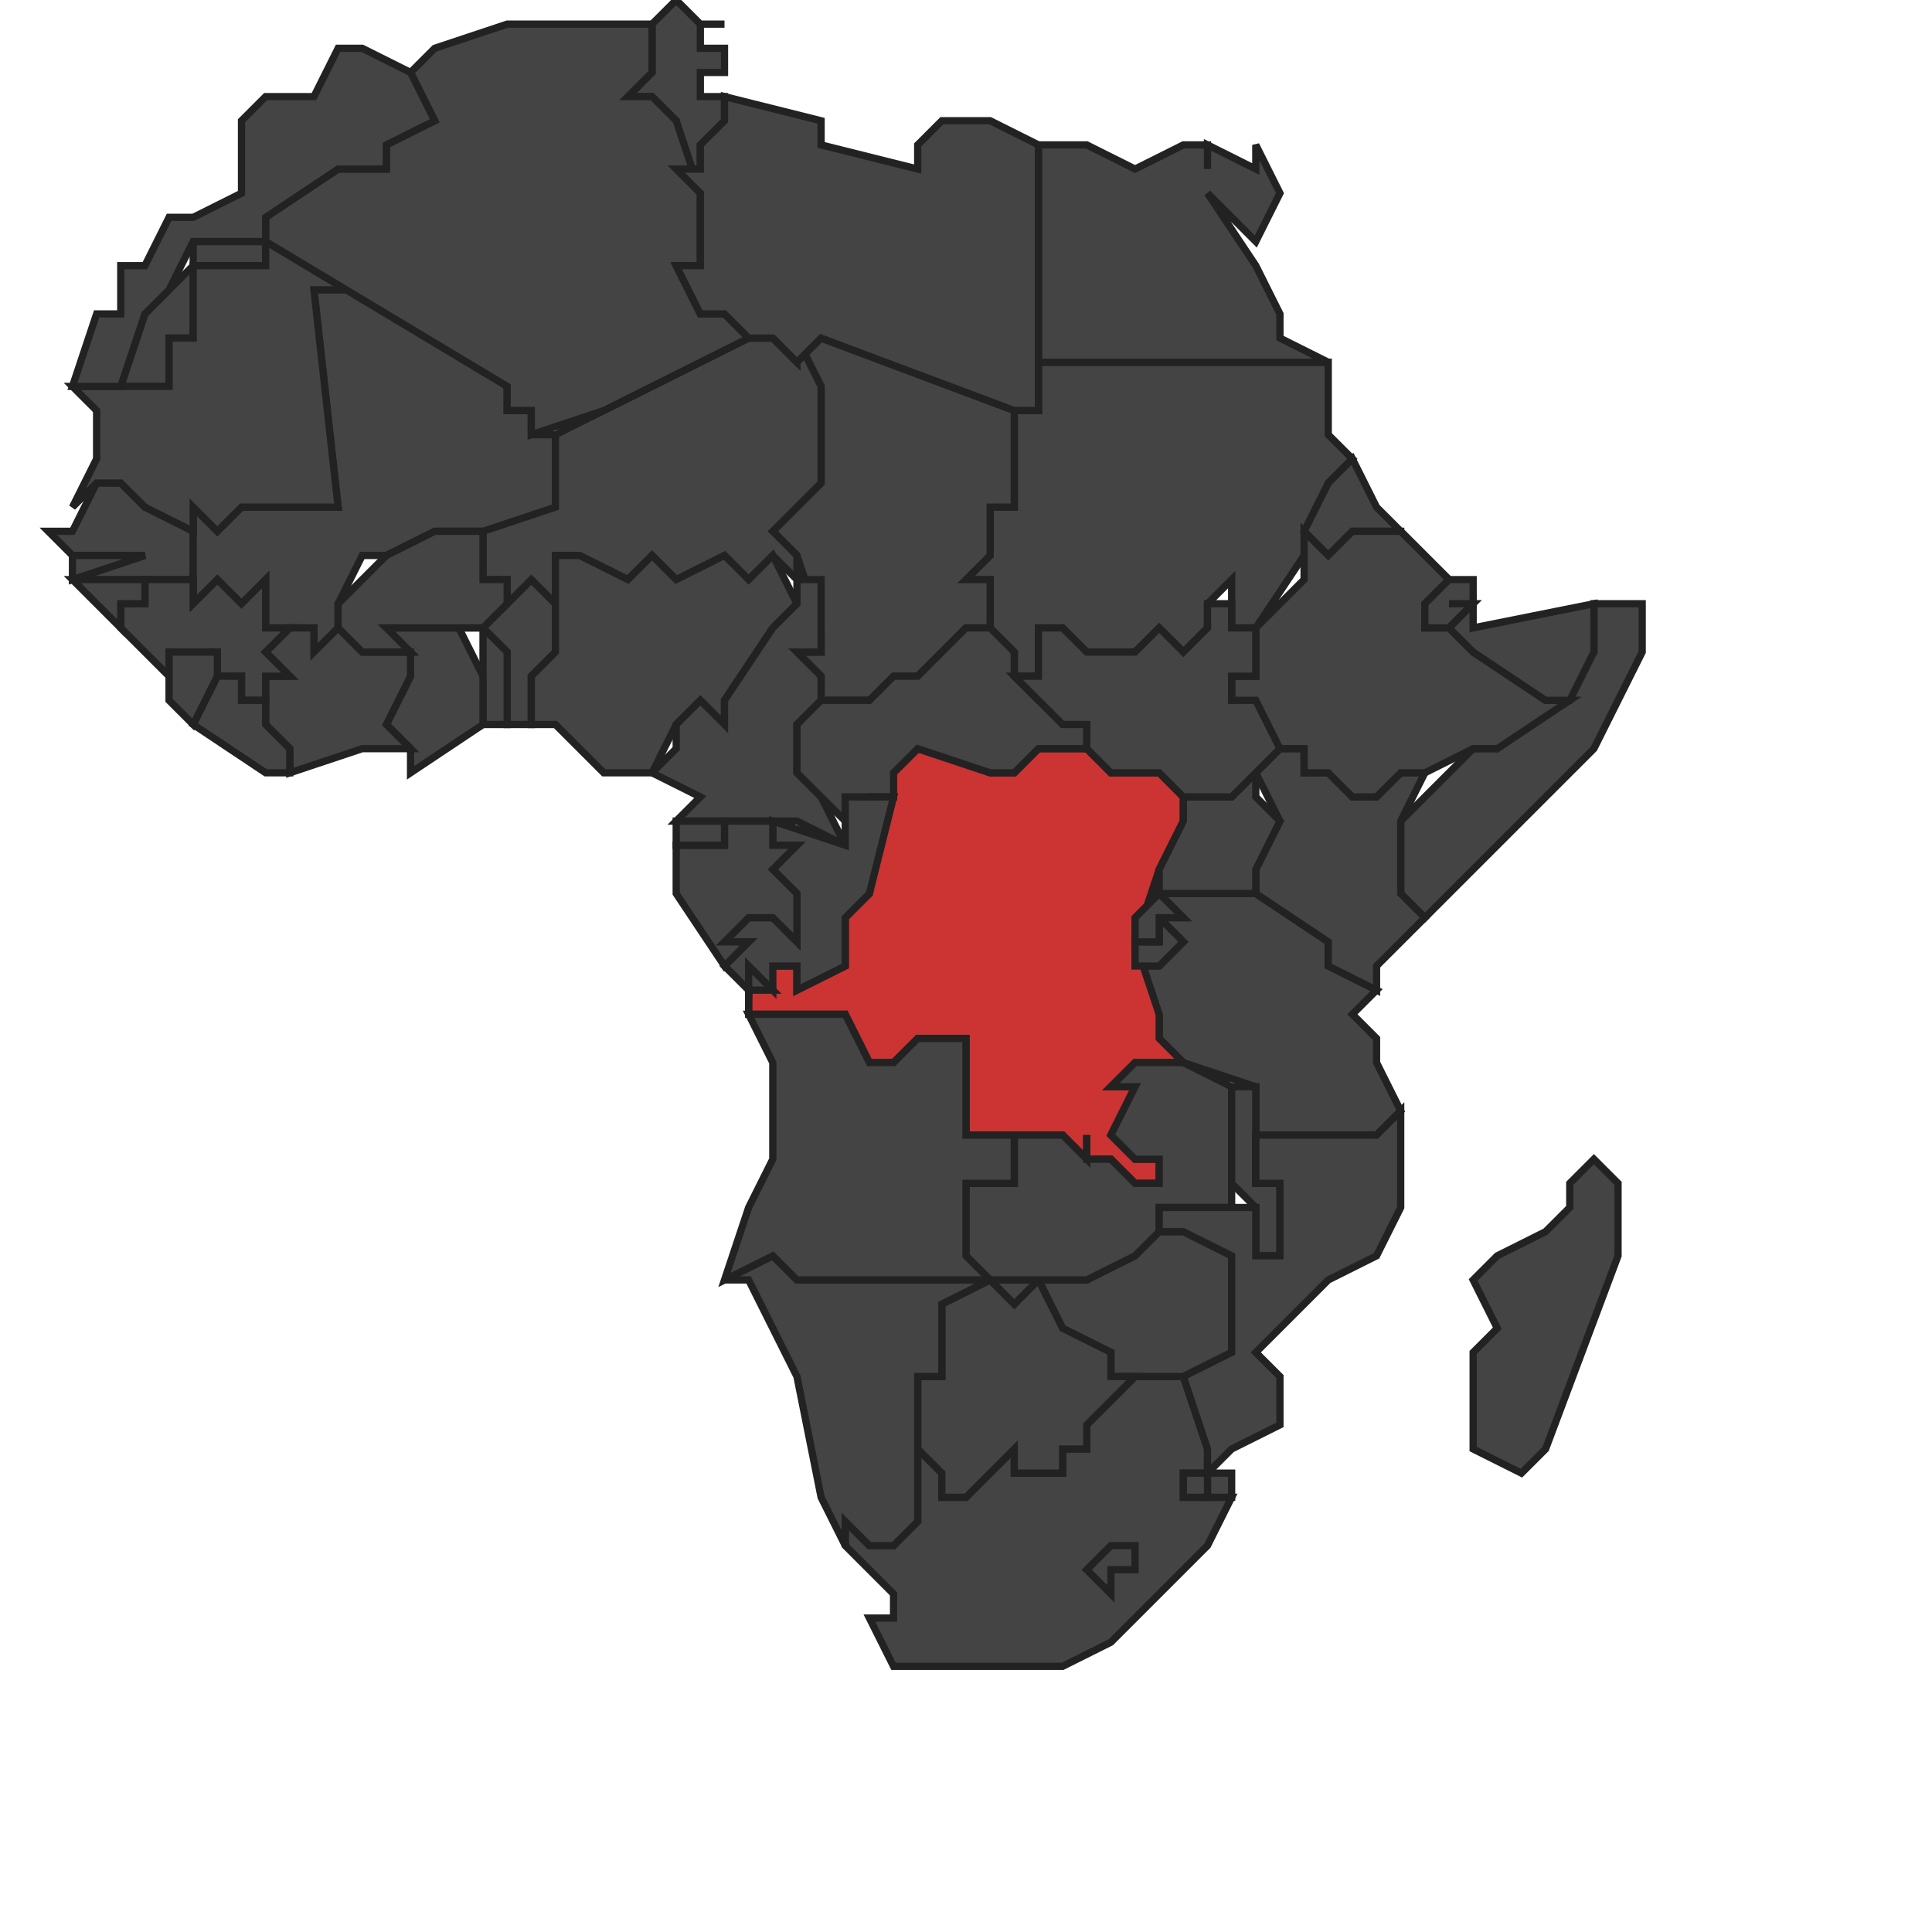
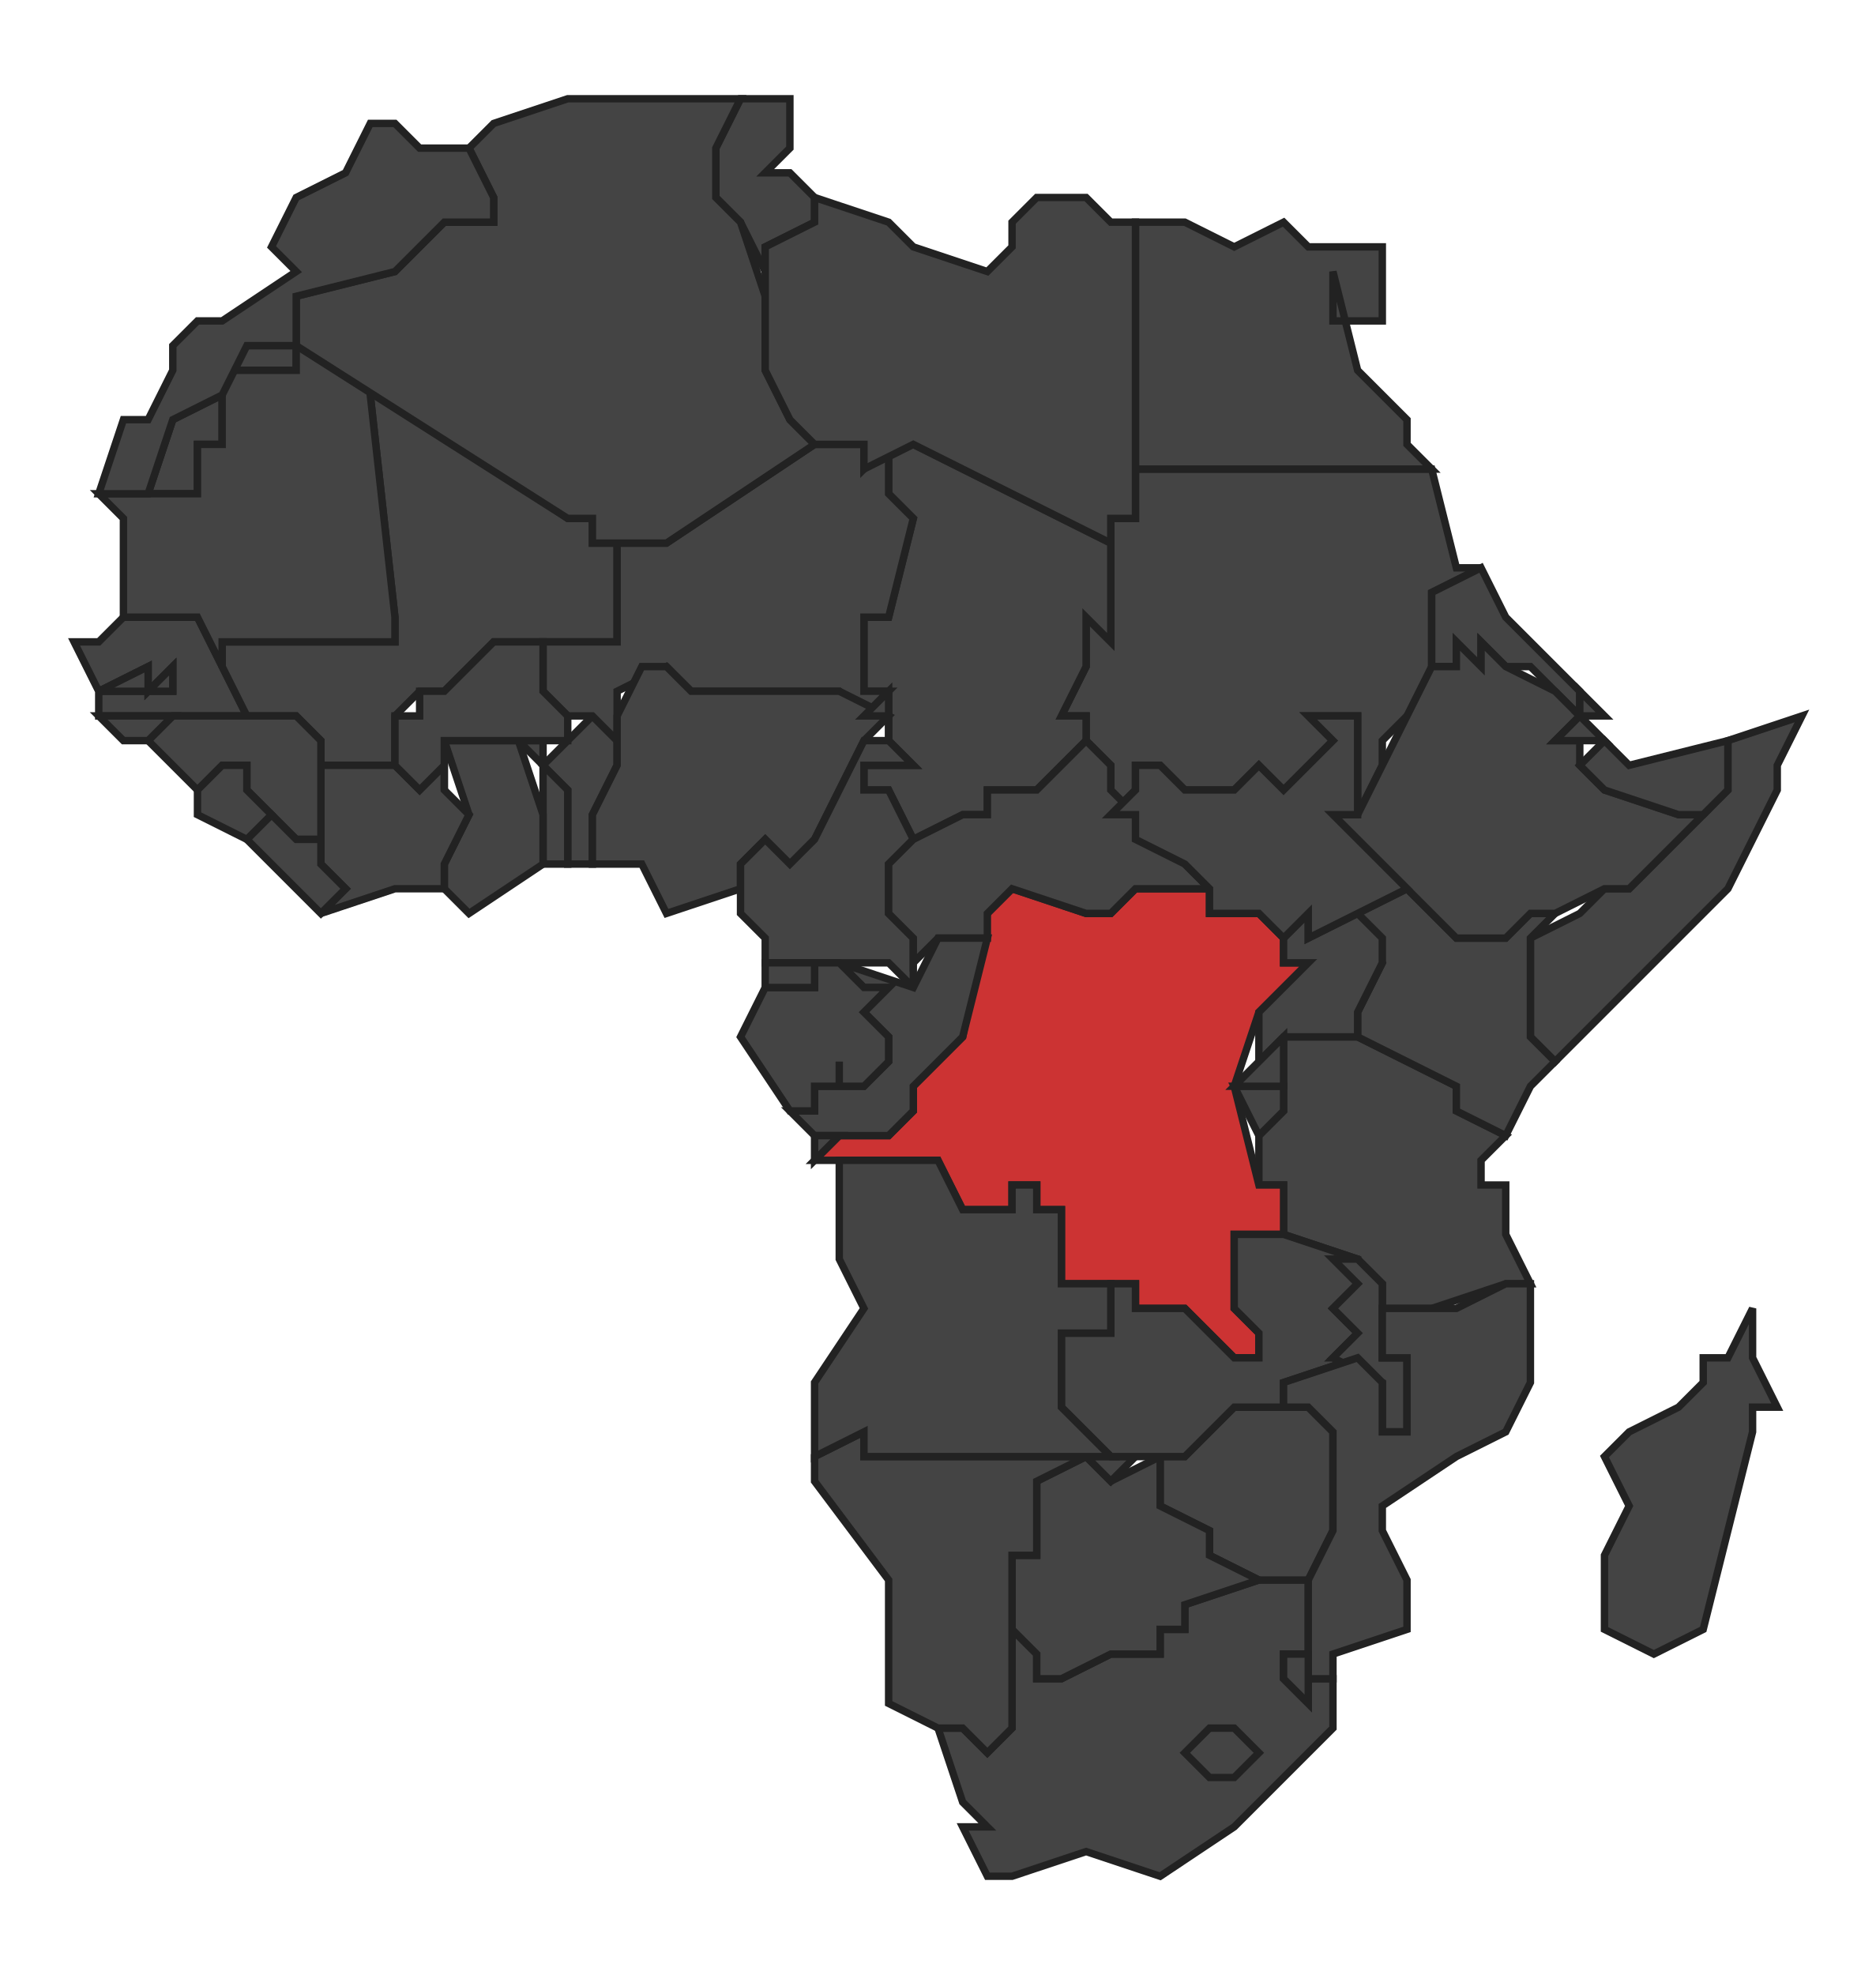
- <svg xmlns="http://www.w3.org/2000/svg" viewBox="0 0 80 80" width="80" height="80">
-   <path d="M52 37 L55 39 L55 40 L57 41 L56 42 L56 42 L57 43 L57 44 L58 46 L57 47 L54 47 L52 47 L52 46 L52 45 L49 44 L48 43 L48 42 L47 40 L48 40 L49 39 L48 38 L49 38 L49 38 L48 37 L52 37 Z" fill="#444444" stroke="#222222" stroke-width="0.3" />
-   <path d="M11 10 L11 11 L8 11 L8 14 L7 14 L7 14 L7 16 L3 16 L3 16 L3 16 L5 16 L6 13 L7 12 L8 11 L8 11 L8 10 L11 10 L11 10 Z" fill="#444444" stroke="#222222" stroke-width="0.3" />
-   <path d="M47 39 L48 42 L48 43 L49 44 L47 44 L46 45 L47 45 L46 47 L47 48 L48 48 L48 49 L47 49 L46 48 L45 48 L45 47 L45 48 L44 47 L44 47 L43 47 L42 47 L40 47 L40 43 L39 43 L39 43 L38 43 L38 43 L37 44 L36 44 L35 42 L31 42 L31 42 L31 41 L32 40 L33 40 L33 41 L35 40 L35 39 L35 38 L36 37 L37 32 L38 31 L41 32 L41 32 L42 32 L43 31 L43 31 L44 31 L45 31 L46 32 L46 32 L48 32 L49 33 L49 34 L49 34 L48 36 L47 39 Z" fill="#cc3333" stroke="#222222" stroke-width="0.3" />
-   <path d="M59 38 L58 37 L58 34 L60 32 L60 32 L61 31 L62 31 L66 27 L66 25 L68 25 L68 26 L68 27 L66 31 L64 33 L61 36 L59 38 Z" fill="#444444" stroke="#222222" stroke-width="0.3" />
-   <path d="M57 41 L55 40 L55 39 L52 37 L52 36 L53 34 L52 32 L53 31 L54 31 L54 32 L54 32 L55 32 L56 33 L57 33 L58 32 L59 32 L59 32 L58 34 L58 37 L59 38 L58 39 L57 40 L57 41 Z" fill="#444444" stroke="#222222" stroke-width="0.3" />
-   <path d="M43 28 L42 28 L42 28 L42 27 L41 26 L41 24 L40 24 L41 23 L41 22 L41 21 L42 21 L42 17 L43 17 L43 15 L55 15 L55 18 L56 19 L55 20 L54 23 L52 26 L52 26 L52 28 L52 26 L51 26 L51 25 L51 24 L50 25 L50 26 L49 27 L49 27 L48 26 L47 27 L45 27 L44 26 L43 26 L43 28 L42 28 L43 28 Z" fill="#444444" stroke="#222222" stroke-width="0.3" />
-   <path d="M42 17 L42 21 L41 21 L41 22 L41 23 L40 24 L41 24 L41 26 L40 26 L39 27 L38 28 L37 28 L37 28 L36 29 L34 29 L34 29 L34 28 L33 27 L33 27 L34 27 L34 26 L33 23 L33 23 L33 23 L32 22 L33 21 L34 20 L34 17 L34 16 L33 14 L34 14 L42 17 Z" fill="#444444" stroke="#222222" stroke-width="0.3" />
-   <path d="M35 64 L35 63 L36 64 L37 64 L38 63 L38 60 L39 61 L39 62 L40 62 L42 60 L42 61 L44 61 L44 60 L45 60 L45 59 L47 57 L49 57 L50 60 L50 61 L49 61 L49 62 L49 62 L50 62 L50 62 L51 62 L50 64 L46 68 L44 69 L41 69 L38 69 L37 69 L36 67 L37 67 L37 66 L35 64 Z" fill="#444444" stroke="#222222" stroke-width="0.3" />
-   <path d="M47 64 L47 64 L47 65 L46 65 L46 66 L45 65 L46 64 L47 64 Z" fill="#444444" stroke="#222222" stroke-width="0.3" />
-   <path d="M49 57 L47 57 L46 57 L46 56 L44 55 L43 53 L45 53 L47 52 L48 51 L48 51 L49 51 L51 52 L51 56 L49 57 Z" fill="#444444" stroke="#222222" stroke-width="0.3" />
-   <path d="M47 57 L45 59 L45 60 L44 60 L44 61 L42 61 L42 60 L40 62 L39 62 L39 61 L38 60 L38 57 L39 57 L39 54 L41 53 L42 54 L43 53 L44 55 L46 56 L46 57 L47 57 Z" fill="#444444" stroke="#222222" stroke-width="0.3" />
-   <path d="M38 57 L38 63 L37 64 L36 64 L35 63 L35 64 L34 62 L33 57 L31 53 L30 53 L32 52 L33 53 L37 53 L37 53 L40 53 L42 53 L43 53 L42 54 L41 53 L39 54 L39 57 L38 57 Z" fill="#444444" stroke="#222222" stroke-width="0.3" />
-   <path d="M3 23 L2 22 L3 22 L4 20 L5 20 L6 21 L8 22 L8 24 L4 24 L3 24 L3 24 L6 23 L6 23 L5 23 L5 23 L3 23 Z" fill="#444444" stroke="#222222" stroke-width="0.3" />
-   <path d="M8 25 L8 22 L8 21 L9 22 L10 21 L14 21 L14 21 L13 12 L15 12 L21 16 L21 17 L22 17 L22 18 L23 18 L23 20 L23 21 L21 22 L20 22 L18 22 L16 23 L15 23 L14 25 L14 26 L13 27 L13 26 L13 26 L12 26 L11 26 L11 26 L11 25 L11 24 L10 25 L9 24 L8 25 Z" fill="#444444" stroke="#222222" stroke-width="0.3" />
-   <path d="M3 16 L3 16 L7 16 L7 14 L7 14 L8 14 L8 11 L11 11 L11 10 L15 12 L13 12 L14 21 L14 21 L10 21 L9 22 L8 21 L8 22 L6 21 L5 20 L4 20 L3 21 L4 19 L4 17 L3 16 Z" fill="#444444" stroke="#222222" stroke-width="0.3" />
-   <path d="M22 30 L21 30 L21 27 L20 26 L21 25 L22 24 L23 25 L23 26 L23 27 L22 28 L22 30 Z" fill="#444444" stroke="#222222" stroke-width="0.3" />
-   <path d="M33 14 L34 16 L34 17 L34 20 L33 21 L32 22 L33 23 L33 23 L33 23 L33 24 L32 23 L31 24 L30 23 L28 24 L27 23 L26 24 L24 23 L23 23 L23 25 L22 24 L21 25 L21 24 L20 24 L20 23 L20 22 L23 21 L23 20 L23 18 L25 17 L31 14 L32 14 L33 15 L33 14 Z" fill="#444444" stroke="#222222" stroke-width="0.3" />
-   <path d="M22 30 L22 28 L23 27 L23 24 L23 23 L24 23 L26 24 L27 23 L28 24 L30 23 L31 24 L32 23 L33 25 L32 26 L30 29 L30 30 L29 29 L28 30 L27 32 L25 32 L23 30 L22 30 Z" fill="#444444" stroke="#222222" stroke-width="0.3" />
-   <path d="M33 24 L34 24 L34 26 L34 27 L33 27 L33 27 L34 28 L34 29 L33 30 L33 32 L34 33 L35 35 L33 34 L28 34 L29 33 L27 32 L28 31 L28 30 L29 29 L30 30 L30 29 L32 26 L33 25 L33 25 L33 24 L33 24 Z" fill="#444444" stroke="#222222" stroke-width="0.3" />
-   <path d="M20 26 L20 26 L21 27 L21 30 L20 30 L20 30 L20 28 L20 26 L19 26 L19 26 L20 26 Z" fill="#444444" stroke="#222222" stroke-width="0.3" />
-   <path d="M19 26 L20 28 L20 30 L20 30 L17 32 L17 31 L16 30 L17 28 L16 26 L19 26 Z" fill="#444444" stroke="#222222" stroke-width="0.3" />
-   <path d="M12 26 L13 26 L13 26 L13 27 L14 26 L15 27 L16 27 L17 27 L17 28 L16 30 L17 31 L15 31 L12 32 L12 31 L11 30 L11 28 L12 28 L11 27 L12 26 Z" fill="#444444" stroke="#222222" stroke-width="0.3" />
-   <path d="M6 24 L8 24 L8 25 L9 24 L10 25 L11 24 L11 25 L11 26 L11 26 L12 26 L11 27 L12 28 L11 28 L11 29 L10 29 L10 28 L9 28 L9 27 L9 27 L7 27 L7 28 L5 26 L5 25 L6 25 L6 24 Z" fill="#444444" stroke="#222222" stroke-width="0.3" />
-   <path d="M3 24 L6 24 L6 25 L5 25 L5 26 L4 25 L3 24 Z" fill="#444444" stroke="#222222" stroke-width="0.3" />
-   <path d="M11 29 L11 30 L12 31 L12 32 L11 32 L8 30 L9 28 L10 28 L10 29 L11 29 Z" fill="#444444" stroke="#222222" stroke-width="0.3" />
-   <path d="M7 28 L7 27 L9 27 L9 27 L9 28 L9 28 L8 30 L7 29 L7 28 Z" fill="#444444" stroke="#222222" stroke-width="0.3" />
-   <path d="M14 26 L14 25 L15 24 L15 24 L16 23 L18 22 L20 22 L20 23 L20 24 L21 24 L21 25 L20 26 L16 26 L17 27 L16 27 L15 27 L14 26 Z" fill="#444444" stroke="#222222" stroke-width="0.3" />
-   <path d="M45 31 L44 31 L43 31 L43 31 L42 32 L41 32 L41 32 L38 31 L37 32 L37 33 L36 33 L35 34 L34 33 L33 32 L33 31 L33 30 L34 29 L36 29 L37 28 L37 28 L38 28 L39 27 L40 26 L41 26 L42 27 L42 28 L43 29 L45 30 L45 31 Z" fill="#444444" stroke="#222222" stroke-width="0.3" />
-   <path d="M37 33 L36 37 L35 38 L35 39 L35 40 L33 41 L33 40 L32 40 L32 41 L31 40 L31 41 L30 40 L31 39 L30 39 L31 38 L31 38 L32 38 L33 39 L33 37 L33 37 L32 36 L33 35 L32 35 L32 34 L35 35 L35 33 L36 33 L37 33 Z" fill="#444444" stroke="#222222" stroke-width="0.3" />
-   <path d="M30 34 L32 34 L32 35 L33 35 L32 36 L33 37 L33 37 L33 39 L32 38 L31 38 L31 38 L30 39 L31 39 L30 40 L28 37 L28 35 L30 35 L30 34 Z" fill="#444444" stroke="#222222" stroke-width="0.3" />
-   <path d="M28 34 L30 34 L30 35 L28 35 L28 35 L28 34 Z" fill="#444444" stroke="#222222" stroke-width="0.3" />
-   <path d="M49 44 L51 45 L51 46 L51 47 L51 48 L51 49 L51 50 L48 50 L48 51 L47 52 L45 53 L43 53 L43 53 L41 53 L40 52 L40 49 L42 49 L42 47 L42 47 L43 47 L44 47 L44 47 L45 48 L45 47 L45 48 L46 48 L47 49 L48 49 L48 48 L47 48 L46 47 L47 45 L46 45 L47 44 L49 44 Z" fill="#444444" stroke="#222222" stroke-width="0.3" />
-   <path d="M51 45 L52 45 L52 46 L52 49 L53 49 L53 50 L53 51 L53 52 L53 52 L52 52 L52 50 L51 49 L51 48 L51 47 L51 46 L51 45 Z" fill="#444444" stroke="#222222" stroke-width="0.3" />
-   <path d="M52 47 L55 47 L57 47 L58 46 L58 50 L57 52 L55 53 L53 55 L52 56 L53 57 L53 59 L51 60 L50 61 L51 61 L51 62 L50 62 L50 61 L50 60 L49 57 L51 56 L51 52 L49 51 L48 51 L48 50 L51 50 L52 50 L52 52 L53 52 L53 52 L53 51 L53 50 L53 49 L52 49 L52 48 L52 47 Z" fill="#444444" stroke="#222222" stroke-width="0.3" />
-   <path d="M50 62 L50 62 L49 62 L49 62 L49 61 L50 61 L50 62 Z" fill="#444444" stroke="#222222" stroke-width="0.3" />
-   <path d="M32 41 L31 41 L31 42 L31 41 L31 40 L32 41 Z M31 42 L35 42 L36 44 L37 44 L38 43 L38 43 L39 43 L39 43 L40 43 L40 47 L42 47 L42 47 L42 47 L42 49 L40 49 L40 52 L41 53 L40 53 L37 53 L37 53 L33 53 L32 52 L30 53 L31 50 L32 48 L32 47 L32 45 L32 44 L31 42 Z" fill="#444444" stroke="#222222" stroke-width="0.3" />
-   <path d="M48 38 L49 39 L48 40 L47 40 L47 39 L48 39 L48 38 L48 38 Z" fill="#444444" stroke="#222222" stroke-width="0.3" />
-   <path d="M66 48 L67 49 L67 51 L67 51 L67 51 L67 51 L67 52 L64 60 L63 61 L61 60 L61 58 L61 57 L61 56 L62 55 L61 53 L62 52 L64 51 L65 50 L65 50 L65 49 L65 49 L66 48 Z" fill="#444444" stroke="#222222" stroke-width="0.3" />
-   <path d="M3 23 L5 23 L5 23 L6 23 L6 23 L3 24 L3 23 Z" fill="#444444" stroke="#222222" stroke-width="0.3" />
-   <path d="M28 7 L28 5 L27 4 L26 4 L27 3 L27 1 L28 0 L29 1 L29 1 L30 1 L29 1 L29 2 L30 2 L30 3 L29 3 L29 4 L30 4 L30 4 L30 5 L29 6 L29 7 L28 7 Z" fill="#444444" stroke="#222222" stroke-width="0.3" />
-   <path d="M11 10 L11 9 L14 7 L15 7 L16 7 L16 6 L18 5 L18 5 L17 3 L18 2 L21 1 L24 1 L25 1 L27 1 L27 3 L26 4 L27 4 L28 5 L29 8 L29 11 L28 11 L29 13 L30 13 L31 14 L25 17 L22 18 L22 17 L21 17 L21 16 L11 10 Z" fill="#444444" stroke="#222222" stroke-width="0.3" />
-   <path d="M54 22 L55 20 L56 19 L57 21 L60 24 L60 24 L58 23 L58 22 L57 22 L56 22 L56 22 L55 23 L54 22 Z" fill="#444444" stroke="#222222" stroke-width="0.3" />
-   <path d="M17 3 L18 5 L18 5 L16 6 L16 7 L15 7 L14 7 L11 9 L11 10 L8 10 L7 12 L6 13 L5 16 L3 16 L4 13 L5 13 L5 11 L6 11 L7 9 L8 9 L10 8 L10 6 L10 5 L11 4 L13 4 L14 2 L14 2 L15 2 L17 3 Z" fill="#444444" stroke="#222222" stroke-width="0.3" />
-   <path d="M55 15 L43 15 L43 8 L43 7 L43 6 L43 6 L45 6 L47 7 L49 6 L50 6 L50 7 L50 6 L52 7 L52 6 L53 8 L52 10 L52 10 L51 9 L50 8 L52 11 L53 13 L53 14 L55 15 Z" fill="#444444" stroke="#222222" stroke-width="0.3" />
-   <path d="M43 8 L43 17 L42 17 L42 17 L34 14 L33 15 L32 14 L31 14 L30 13 L29 13 L28 11 L29 11 L29 8 L28 7 L29 7 L29 6 L30 5 L30 4 L34 5 L34 6 L38 7 L38 7 L38 6 L39 5 L41 5 L41 5 L43 6 L43 6 L43 6 L43 7 L43 8 Z" fill="#444444" stroke="#222222" stroke-width="0.3" />
-   <path d="M65 29 L62 31 L61 31 L59 32 L59 32 L58 32 L57 33 L56 33 L55 32 L54 32 L54 32 L54 31 L53 31 L52 30 L51 29 L51 29 L51 28 L52 28 L52 26 L54 24 L54 22 L55 23 L56 22 L56 22 L57 22 L58 22 L59 23 L60 24 L59 25 L59 26 L60 26 L60 26 L61 27 L64 29 L65 29 Z" fill="#444444" stroke="#222222" stroke-width="0.3" />
-   <path d="M60 24 L60 24 L61 24 L61 25 L60 25 L61 25 L60 26 L59 26 L59 25 L60 24 Z" fill="#444444" stroke="#222222" stroke-width="0.3" />
-   <path d="M66 25 L66 27 L65 29 L64 29 L61 27 L60 26 L61 25 L61 26 L66 25 Z" fill="#444444" stroke="#222222" stroke-width="0.3" />
-   <path d="M52 37 L49 37 L48 37 L48 36 L49 34 L49 34 L49 33 L49 33 L50 33 L51 33 L52 32 L52 33 L53 34 L52 36 L52 37 Z" fill="#444444" stroke="#222222" stroke-width="0.3" />
-   <path d="M48 37 L49 38 L49 38 L48 38 L48 39 L47 39 L47 38 L48 37 Z" fill="#444444" stroke="#222222" stroke-width="0.3" />
-   <path d="M49 33 L48 32 L46 32 L45 31 L45 30 L44 30 L43 29 L43 29 L42 28 L43 28 L43 26 L44 26 L45 27 L47 27 L48 26 L49 27 L49 27 L50 26 L50 25 L51 25 L51 26 L52 26 L52 28 L52 28 L51 28 L51 29 L51 29 L52 29 L53 31 L51 33 L50 33 L49 33 L49 33 Z" fill="#444444" stroke="#222222" stroke-width="0.3" />
+ <svg xmlns="http://www.w3.org/2000/svg" viewBox="0 0 76 80" width="76" height="80">
+   <path d="M55 42 L59 44 L59 45 L61 46 L60 47 L60 48 L61 48 L61 50 L62 52 L61 52 L58 53 L56 53 L56 52 L55 51 L52 50 L52 48 L51 48 L51 46 L51 46 L52 45 L52 44 L52 44 L52 43 L52 42 L55 42 Z" fill="#444444" stroke="#222222" stroke-width="0.3" />
+   <path d="M12 13 L12 15 L9 15 L9 18 L8 18 L8 18 L8 20 L4 20 L4 20 L4 20 L6 20 L7 17 L9 16 L9 15 L9 15 L10 14 L12 14 L12 13 Z" fill="#444444" stroke="#222222" stroke-width="0.3" />
+   <path d="M50 44 L51 48 L52 48 L52 50 L50 50 L50 51 L50 51 L50 53 L51 54 L51 54 L51 55 L50 55 L49 54 L49 54 L48 53 L48 53 L47 53 L47 53 L46 53 L46 52 L43 52 L43 49 L42 49 L42 48 L41 48 L41 49 L40 49 L39 49 L38 47 L34 47 L33 47 L34 46 L35 46 L35 46 L36 46 L37 45 L37 44 L38 43 L39 42 L40 37 L41 36 L44 37 L44 37 L45 37 L46 36 L46 36 L47 36 L49 36 L49 37 L50 37 L51 37 L52 38 L52 39 L53 39 L51 41 L50 44 Z" fill="#cc3333" stroke="#222222" stroke-width="0.3" />
+   <path d="M63 43 L62 42 L62 38 L64 37 L64 37 L65 36 L66 36 L70 32 L70 30 L73 29 L72 31 L72 32 L70 36 L68 38 L65 41 L63 43 Z" fill="#444444" stroke="#222222" stroke-width="0.3" />
+   <path d="M61 46 L59 45 L59 44 L55 42 L55 41 L56 39 L55 37 L57 36 L57 36 L57 36 L58 37 L58 37 L59 38 L61 38 L62 37 L63 37 L63 37 L62 38 L62 42 L63 43 L62 44 L61 46 L61 46 Z" fill="#444444" stroke="#222222" stroke-width="0.3" />
+   <path d="M46 33 L45 33 L45 32 L45 31 L44 30 L44 29 L43 29 L44 27 L44 27 L44 25 L45 26 L45 21 L46 21 L46 19 L58 19 L59 23 L60 23 L58 24 L58 28 L56 30 L56 31 L55 33 L55 31 L55 30 L55 29 L54 29 L53 29 L54 30 L53 31 L52 32 L51 31 L50 32 L48 32 L47 31 L46 31 L46 32 L45 33 L46 33 Z" fill="#444444" stroke="#222222" stroke-width="0.3" />
+   <path d="M45 22 L45 26 L44 25 L44 27 L44 27 L43 29 L44 29 L44 30 L43 31 L42 32 L41 32 L40 32 L40 33 L39 33 L37 34 L37 34 L36 32 L35 32 L35 31 L37 31 L36 30 L36 28 L35 28 L35 27 L35 27 L35 25 L36 25 L37 21 L36 20 L36 18 L37 18 L45 22 Z" fill="#444444" stroke="#222222" stroke-width="0.3" />
+   <path d="M38 70 L38 70 L39 70 L40 71 L41 70 L41 66 L42 67 L42 68 L43 68 L45 67 L46 67 L47 67 L47 66 L48 66 L48 65 L51 64 L53 64 L53 66 L53 67 L52 67 L52 68 L53 69 L53 69 L53 68 L54 68 L54 70 L50 74 L47 76 L44 75 L41 76 L40 76 L39 74 L40 74 L39 73 L38 70 Z" fill="#444444" stroke="#222222" stroke-width="0.3" />
+   <path d="M50 70 L51 71 L50 72 L49 72 L49 72 L48 71 L49 70 L50 70 Z" fill="#444444" stroke="#222222" stroke-width="0.3" />
+   <path d="M53 64 L51 64 L49 63 L49 62 L47 61 L47 59 L48 59 L50 57 L52 57 L52 57 L53 57 L54 58 L54 62 L53 64 Z" fill="#444444" stroke="#222222" stroke-width="0.3" />
+   <path d="M51 64 L48 65 L48 66 L47 66 L47 67 L46 67 L45 67 L43 68 L42 68 L42 67 L41 66 L41 63 L42 63 L42 60 L44 59 L45 60 L47 59 L47 61 L49 62 L49 63 L51 64 Z" fill="#444444" stroke="#222222" stroke-width="0.3" />
+   <path d="M41 63 L41 70 L40 71 L39 70 L38 70 L38 70 L36 69 L36 64 L33 60 L33 59 L35 58 L35 59 L40 59 L40 59 L43 59 L45 59 L46 59 L45 60 L44 59 L42 60 L42 63 L41 63 Z" fill="#444444" stroke="#222222" stroke-width="0.3" />
+   <path d="M4 28 L3 26 L4 26 L5 25 L7 25 L8 25 L9 27 L10 29 L6 29 L4 29 L4 28 L7 28 L7 27 L6 28 L6 27 L4 28 Z" fill="#444444" stroke="#222222" stroke-width="0.3" />
+   <path d="M10 29 L9 27 L9 26 L10 26 L12 26 L16 26 L16 25 L15 16 L16 16 L23 21 L23 21 L24 21 L24 22 L25 22 L25 24 L25 26 L23 26 L22 26 L20 26 L18 28 L17 28 L16 29 L16 31 L15 31 L15 31 L14 31 L13 31 L13 30 L13 30 L13 30 L12 29 L11 29 L10 29 L10 29 Z" fill="#444444" stroke="#222222" stroke-width="0.3" />
+   <path d="M4 20 L4 20 L8 20 L8 18 L8 18 L9 18 L9 15 L12 15 L12 14 L16 16 L15 16 L16 25 L16 26 L12 26 L10 26 L9 26 L9 27 L8 25 L7 25 L5 25 L5 25 L5 23 L5 21 L4 20 Z" fill="#444444" stroke="#222222" stroke-width="0.3" />
+   <path d="M24 35 L23 35 L23 32 L22 31 L23 30 L24 29 L25 30 L25 30 L25 31 L24 33 L24 35 Z" fill="#444444" stroke="#222222" stroke-width="0.3" />
+   <path d="M36 18 L36 20 L37 21 L36 25 L35 25 L35 27 L35 27 L35 28 L36 28 L35 29 L34 28 L34 28 L32 28 L30 28 L29 28 L28 28 L27 27 L25 28 L25 30 L24 29 L23 29 L23 29 L22 28 L22 27 L22 26 L25 26 L25 24 L25 22 L27 22 L33 18 L35 18 L35 19 L36 18 Z" fill="#444444" stroke="#222222" stroke-width="0.3" />
+   <path d="M24 35 L24 33 L25 31 L25 29 L26 27 L27 27 L28 28 L29 28 L30 28 L32 28 L34 28 L34 28 L36 29 L35 30 L33 34 L32 35 L31 34 L30 35 L30 36 L27 37 L26 35 L24 35 Z" fill="#444444" stroke="#222222" stroke-width="0.3" />
+   <path d="M36 28 L36 29 L36 30 L37 31 L35 31 L35 32 L36 32 L37 34 L36 35 L36 37 L37 38 L37 40 L36 39 L31 39 L31 38 L30 37 L30 36 L30 35 L31 34 L32 35 L33 34 L35 30 L36 30 L36 29 L35 29 L36 28 Z" fill="#444444" stroke="#222222" stroke-width="0.3" />
+   <path d="M22 30 L22 31 L23 32 L23 35 L22 35 L22 34 L22 33 L22 31 L21 30 L21 30 L22 30 Z" fill="#444444" stroke="#222222" stroke-width="0.3" />
+   <path d="M21 30 L22 33 L22 34 L22 35 L19 37 L18 36 L18 35 L19 33 L18 30 L21 30 Z" fill="#444444" stroke="#222222" stroke-width="0.3" />
+   <path d="M13 31 L14 31 L15 31 L15 31 L16 31 L17 32 L18 31 L18 32 L19 33 L18 35 L18 36 L16 36 L13 37 L14 36 L13 35 L13 33 L13 33 L13 31 L13 31 Z" fill="#444444" stroke="#222222" stroke-width="0.3" />
+   <path d="M7 29 L10 29 L10 29 L10 29 L11 29 L12 29 L13 30 L13 30 L13 30 L13 31 L13 31 L13 33 L13 33 L13 34 L12 34 L11 33 L11 33 L10 32 L10 31 L9 31 L8 32 L6 30 L6 30 L7 29 L7 29 Z" fill="#444444" stroke="#222222" stroke-width="0.3" />
+   <path d="M4 29 L7 29 L7 29 L6 30 L6 30 L5 30 L4 29 Z" fill="#444444" stroke="#222222" stroke-width="0.3" />
+   <path d="M13 34 L13 35 L14 36 L13 37 L12 36 L10 34 L11 33 L11 33 L12 34 L13 34 Z" fill="#444444" stroke="#222222" stroke-width="0.3" />
+   <path d="M8 32 L9 31 L10 31 L10 32 L11 33 L11 33 L10 34 L8 33 L8 32 Z" fill="#444444" stroke="#222222" stroke-width="0.3" />
+   <path d="M16 31 L16 29 L17 29 L17 28 L18 28 L20 26 L22 26 L22 27 L22 28 L23 29 L23 30 L22 30 L18 30 L18 32 L18 31 L17 32 L16 31 Z" fill="#444444" stroke="#222222" stroke-width="0.3" />
+   <path d="M49 36 L47 36 L46 36 L46 36 L45 37 L44 37 L44 37 L41 36 L40 37 L40 38 L38 38 L37 39 L37 38 L36 37 L36 36 L36 35 L37 34 L39 33 L40 33 L40 32 L41 32 L42 32 L43 31 L44 30 L45 31 L45 32 L46 33 L48 35 L49 36 Z" fill="#444444" stroke="#222222" stroke-width="0.3" />
+   <path d="M40 38 L39 42 L38 43 L37 44 L37 45 L36 46 L35 46 L35 46 L34 46 L34 46 L33 46 L32 45 L33 45 L33 44 L34 44 L34 43 L34 44 L35 44 L36 43 L36 42 L35 41 L36 40 L35 40 L34 39 L37 40 L38 38 L38 38 L40 38 Z" fill="#444444" stroke="#222222" stroke-width="0.3" />
+   <path d="M33 39 L34 39 L35 40 L36 40 L35 41 L36 42 L36 43 L35 44 L34 44 L34 43 L34 44 L33 44 L33 45 L32 45 L30 42 L31 40 L33 40 L33 39 Z" fill="#444444" stroke="#222222" stroke-width="0.3" />
+   <path d="M31 39 L33 39 L33 40 L31 40 L31 40 L31 39 Z" fill="#444444" stroke="#222222" stroke-width="0.3" />
+   <path d="M52 50 L55 51 L55 52 L54 53 L55 54 L54 55 L55 55 L52 56 L52 57 L50 57 L48 59 L47 59 L46 59 L45 59 L43 57 L43 54 L45 54 L45 52 L46 52 L46 53 L47 53 L47 53 L48 53 L48 53 L49 54 L49 54 L50 55 L51 55 L51 54 L51 54 L50 53 L50 51 L50 51 L50 50 L52 50 Z" fill="#444444" stroke="#222222" stroke-width="0.3" />
+   <path d="M54 51 L55 51 L56 52 L56 55 L57 55 L57 56 L57 57 L57 58 L56 58 L56 58 L56 56 L54 55 L55 54 L54 53 L55 52 L54 51 Z" fill="#444444" stroke="#222222" stroke-width="0.3" />
+   <path d="M56 53 L59 53 L61 52 L62 52 L62 56 L61 58 L59 59 L56 61 L56 62 L57 64 L57 66 L54 67 L54 67 L54 68 L54 68 L53 68 L53 67 L53 66 L53 64 L54 62 L54 58 L53 57 L52 57 L52 56 L55 55 L56 56 L56 58 L56 58 L57 58 L57 57 L57 56 L57 55 L56 55 L56 54 L56 53 Z" fill="#444444" stroke="#222222" stroke-width="0.3" />
+   <path d="M53 68 L53 69 L53 69 L52 68 L52 67 L53 67 L53 68 Z" fill="#444444" stroke="#222222" stroke-width="0.3" />
+   <path d="M34 46 L34 46 L33 47 L33 46 L34 46 L34 46 Z M34 47 L38 47 L39 49 L40 49 L41 49 L41 48 L42 48 L42 49 L43 49 L43 52 L45 52 L45 52 L45 53 L45 54 L43 54 L43 57 L45 59 L43 59 L40 59 L40 59 L35 59 L35 58 L33 59 L33 56 L35 53 L35 53 L34 51 L34 50 L34 47 Z" fill="#444444" stroke="#222222" stroke-width="0.3" />
+   <path d="M52 44 L52 45 L51 46 L51 46 L50 44 L51 44 L51 44 L52 44 Z" fill="#444444" stroke="#222222" stroke-width="0.3" />
+   <path d="M71 53 L71 55 L72 57 L72 57 L71 57 L71 57 L71 58 L69 66 L67 67 L65 66 L65 64 L65 63 L65 63 L66 61 L65 59 L66 58 L68 57 L69 56 L69 55 L69 55 L70 55 L71 53 Z" fill="#444444" stroke="#222222" stroke-width="0.3" />
+   <path d="M4 28 L6 27 L6 28 L7 27 L7 28 L4 28 L4 28 Z" fill="#444444" stroke="#222222" stroke-width="0.3" />
+   <path d="M31 11 L30 9 L29 8 L29 7 L29 6 L30 4 L31 4 L31 4 L31 4 L32 4 L32 5 L32 5 L32 5 L32 6 L31 7 L32 7 L32 7 L33 8 L33 9 L31 10 L31 11 L31 11 Z" fill="#444444" stroke="#222222" stroke-width="0.3" />
+   <path d="M12 14 L12 12 L16 11 L16 11 L17 10 L18 9 L20 9 L20 8 L19 6 L20 5 L23 4 L27 4 L27 4 L30 4 L29 6 L29 7 L29 8 L30 9 L31 12 L31 15 L31 15 L32 17 L32 17 L33 18 L27 22 L24 22 L24 21 L23 21 L23 21 L12 14 Z" fill="#444444" stroke="#222222" stroke-width="0.3" />
+   <path d="M58 27 L58 24 L60 23 L61 25 L64 28 L64 29 L62 27 L61 27 L60 26 L60 27 L59 26 L59 27 L58 27 Z" fill="#444444" stroke="#222222" stroke-width="0.3" />
+   <path d="M19 6 L20 8 L20 9 L18 9 L17 10 L16 11 L16 11 L12 12 L12 14 L10 14 L9 16 L7 17 L6 20 L4 20 L5 17 L6 17 L7 15 L7 14 L8 13 L9 13 L12 11 L11 10 L12 8 L12 8 L14 7 L15 5 L16 5 L17 6 L19 6 Z" fill="#444444" stroke="#222222" stroke-width="0.3" />
+   <path d="M58 19 L46 19 L46 12 L46 11 L46 10 L46 9 L48 9 L50 10 L52 9 L53 10 L53 10 L54 10 L55 10 L56 10 L56 12 L56 13 L55 13 L54 13 L54 11 L55 15 L57 17 L57 18 L58 19 Z" fill="#444444" stroke="#222222" stroke-width="0.3" />
+   <path d="M46 12 L46 21 L45 21 L45 22 L37 18 L35 19 L35 18 L33 18 L32 17 L32 17 L31 15 L31 15 L31 12 L31 11 L31 11 L31 10 L33 9 L33 8 L36 9 L37 10 L40 11 L41 10 L41 9 L42 8 L44 8 L45 9 L46 9 L46 9 L46 10 L46 11 L46 12 Z" fill="#444444" stroke="#222222" stroke-width="0.3" />
+   <path d="M69 33 L66 36 L65 36 L63 37 L63 37 L62 37 L61 38 L59 38 L58 37 L58 37 L57 36 L57 36 L57 36 L56 35 L55 34 L54 33 L55 33 L55 33 L56 31 L57 29 L58 27 L59 27 L59 26 L60 27 L60 26 L61 27 L63 28 L64 29 L63 30 L63 30 L64 30 L64 31 L65 32 L68 33 L69 33 Z" fill="#444444" stroke="#222222" stroke-width="0.3" />
+   <path d="M64 29 L64 28 L65 29 L65 29 L64 29 L65 30 L64 30 L63 30 L63 30 L64 29 Z" fill="#444444" stroke="#222222" stroke-width="0.3" />
+   <path d="M70 30 L70 32 L69 33 L68 33 L65 32 L64 31 L65 30 L66 31 L70 30 Z" fill="#444444" stroke="#222222" stroke-width="0.3" />
+   <path d="M55 42 L52 42 L51 43 L51 41 L53 39 L52 39 L52 38 L53 37 L53 38 L55 37 L55 37 L56 38 L56 39 L55 41 L55 42 Z" fill="#444444" stroke="#222222" stroke-width="0.3" />
+   <path d="M52 42 L52 43 L52 44 L51 44 L51 44 L50 44 L51 43 L52 42 Z" fill="#444444" stroke="#222222" stroke-width="0.3" />
+   <path d="M52 38 L51 37 L49 37 L49 36 L48 35 L48 35 L46 34 L46 33 L45 33 L46 32 L46 31 L47 31 L48 32 L50 32 L51 31 L52 32 L53 31 L54 30 L53 29 L55 29 L55 30 L55 31 L55 33 L55 33 L55 33 L54 33 L55 34 L55 34 L57 36 L55 37 L53 38 L53 37 L52 38 Z" fill="#444444" stroke="#222222" stroke-width="0.3" />
</svg>
